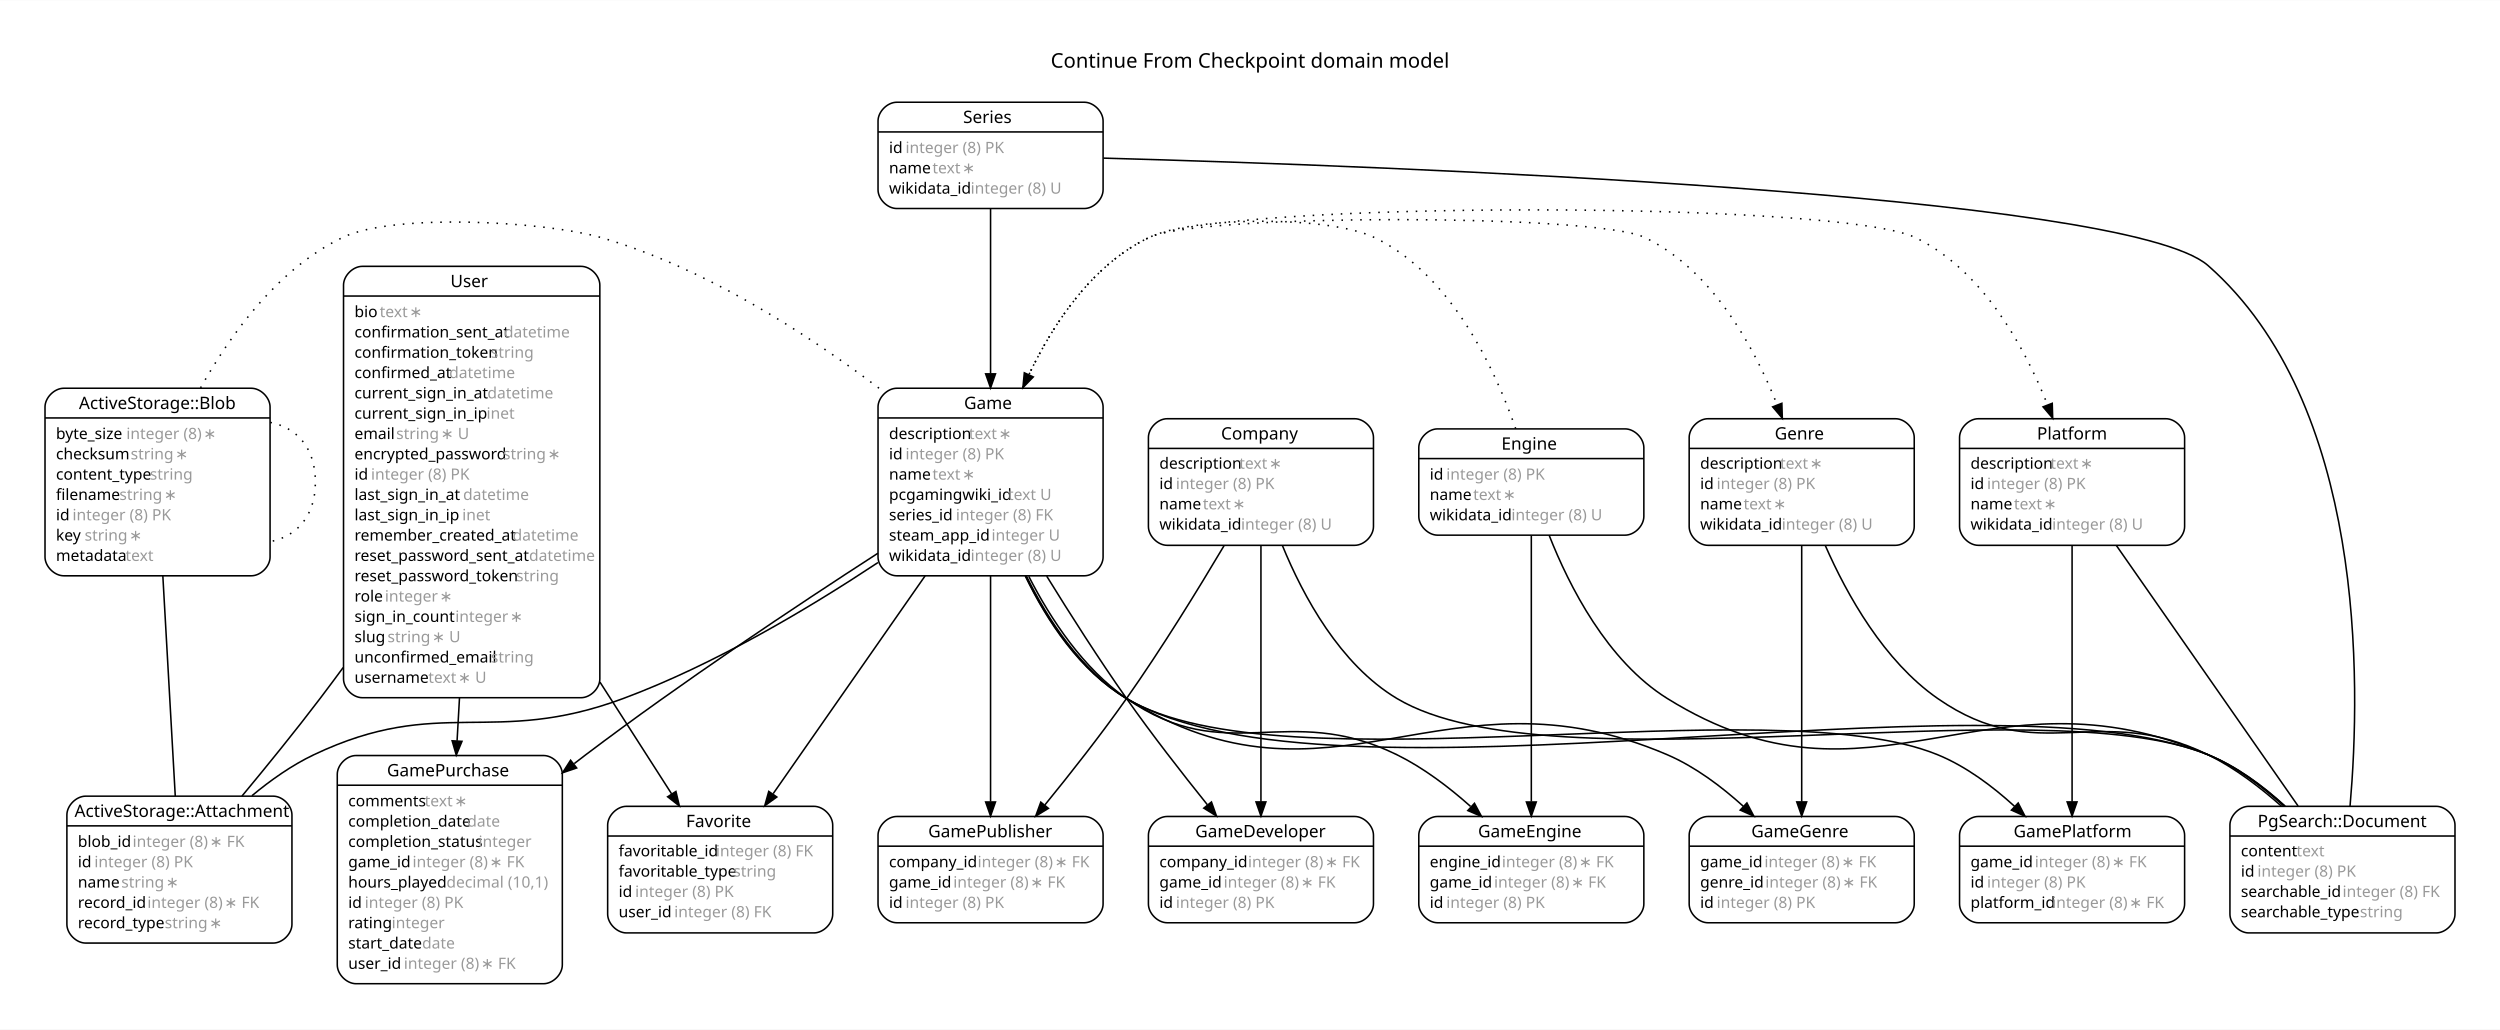
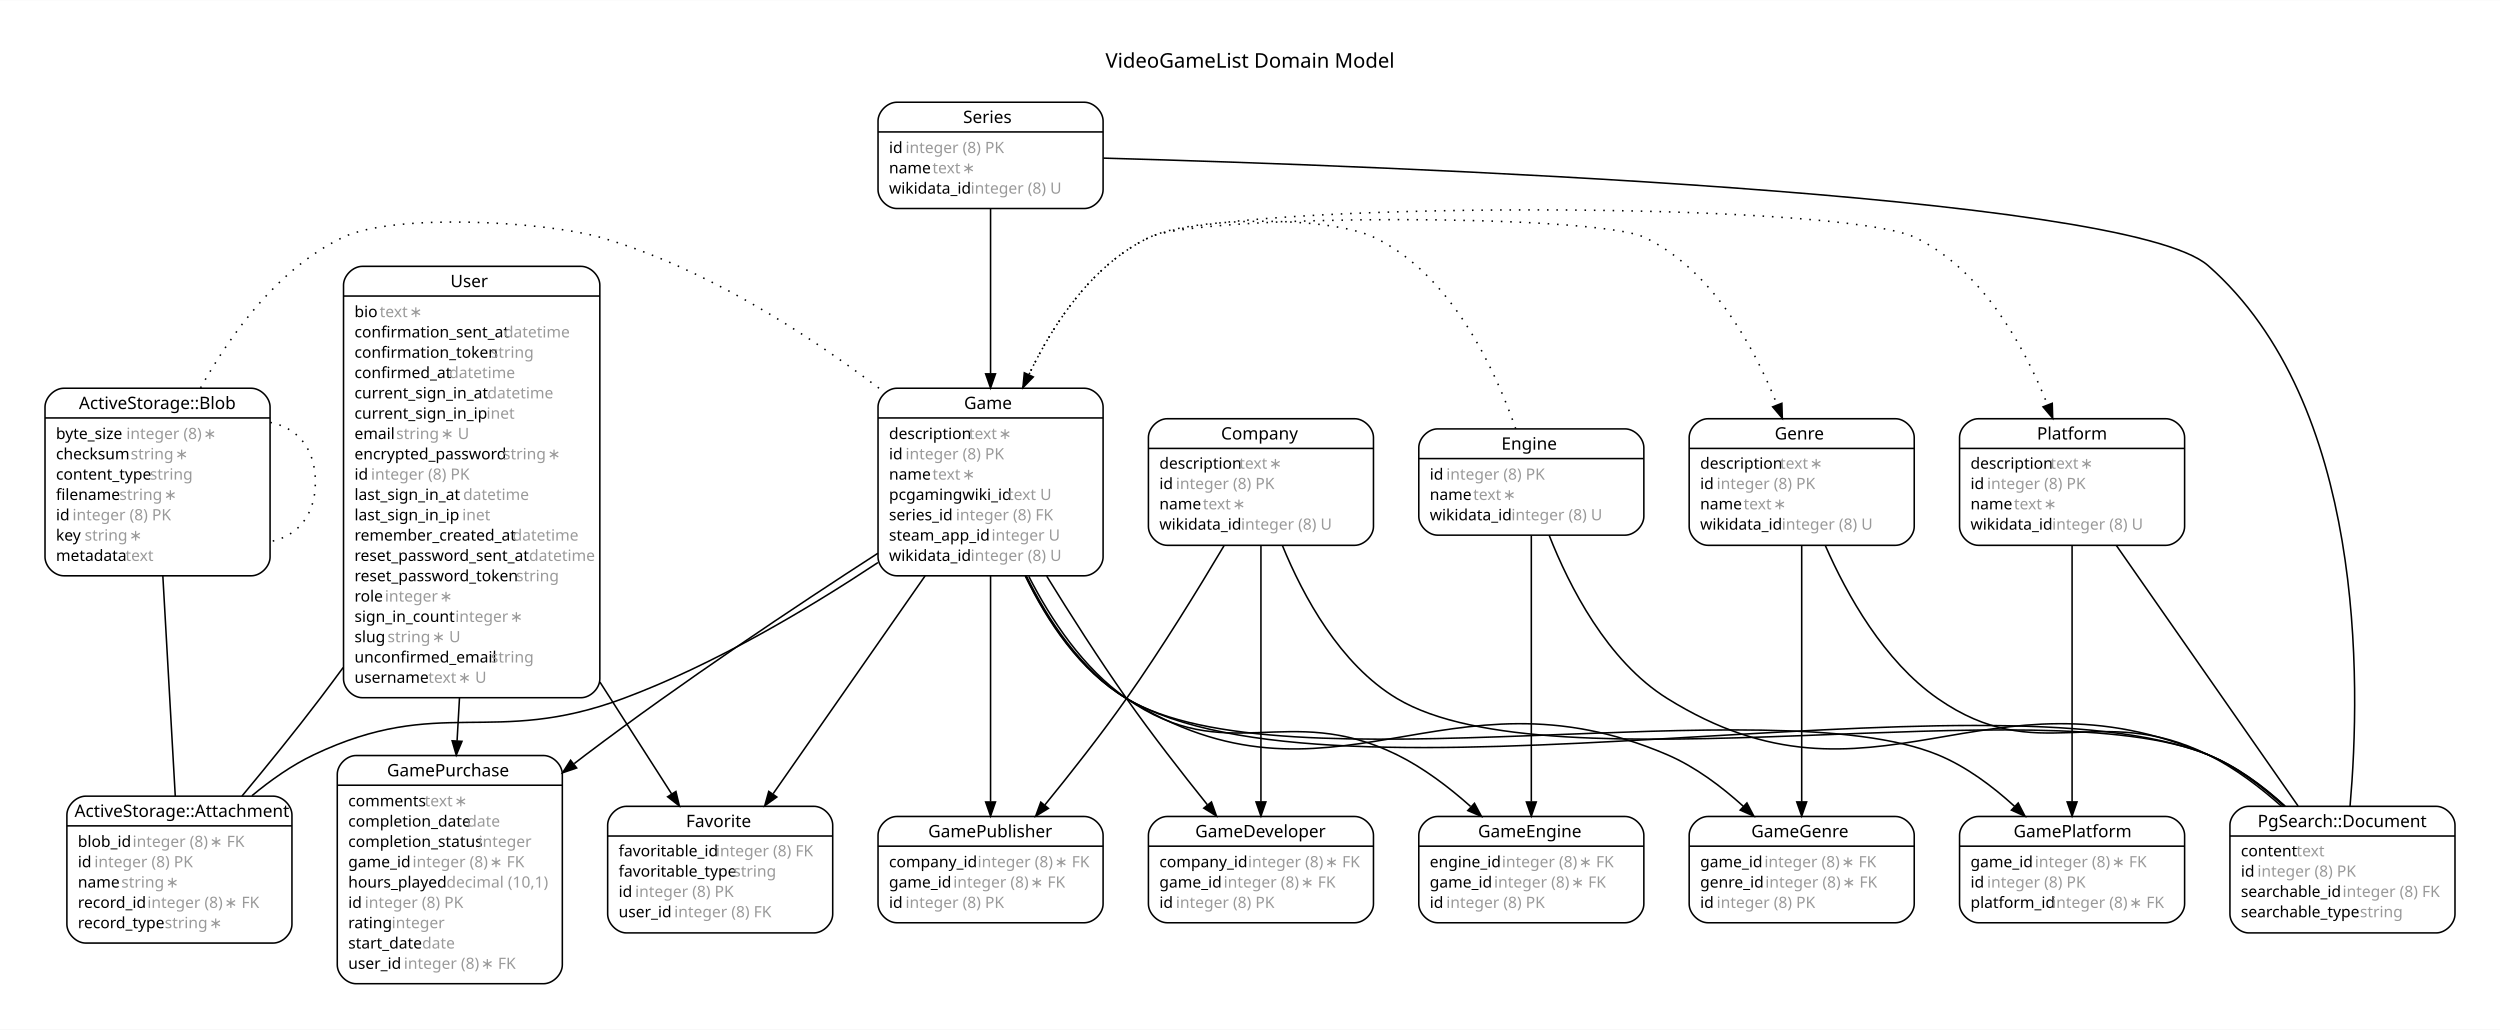
<svg xmlns="http://www.w3.org/2000/svg" width="1600pt" height="659pt" viewBox="0.00 0.00 1599.60 658.60">
  <g id="graph0" class="graph" transform="scale(1 1) rotate(0) translate(28.8 629.8)">
    <polygon fill="#ffffff" stroke="transparent" points="-28.8,28.8 -28.8,-629.8 1570.8,-629.8 1570.8,28.8 -28.8,28.8" />
-     <text text-anchor="middle" x="771" y="-586.6" font-family="Arial BoldMT" font-size="13.00" fill="#000000">Continue From Checkpoint domain model</text>
+     <text text-anchor="middle" x="771" y="-586.6" font-family="Arial BoldMT" font-size="13.00" fill="#000000">VideoGameList Domain Model</text>
    <g id="node1" class="node">
      <path fill="none" stroke="#000000" d="M26,-26.5C26,-26.5 146,-26.5 146,-26.5 152,-26.5 158,-32.5 158,-38.5 158,-38.5 158,-108.5 158,-108.5 158,-114.5 152,-120.5 146,-120.5 146,-120.5 26,-120.5 26,-120.5 20,-120.5 14,-114.5 14,-108.5 14,-108.5 14,-38.5 14,-38.5 14,-32.5 20,-26.5 26,-26.5" />
      <text text-anchor="start" x="18.884" y="-107.2" font-family="Arial BoldMT" font-size="11.00" fill="#000000">ActiveStorage::Attachment</text>
      <polyline fill="none" stroke="#000000" points="14,-101.5 158,-101.5 " />
      <text text-anchor="start" x="21" y="-88" font-family="ArialMT" font-size="10.00" fill="#000000">blob_id </text>
      <text text-anchor="start" x="56.029" y="-88" font-family="Arial ItalicMT" font-size="10.00" fill="#999999">integer (8) ∗ FK</text>
      <text text-anchor="start" x="21" y="-75" font-family="ArialMT" font-size="10.00" fill="#000000">id </text>
      <text text-anchor="start" x="31.561" y="-75" font-family="Arial ItalicMT" font-size="10.00" fill="#999999">integer (8) PK</text>
      <text text-anchor="start" x="21" y="-62" font-family="ArialMT" font-size="10.00" fill="#000000">name </text>
      <text text-anchor="start" x="48.793" y="-62" font-family="Arial ItalicMT" font-size="10.00" fill="#999999">string ∗</text>
      <text text-anchor="start" x="21" y="-49" font-family="ArialMT" font-size="10.00" fill="#000000">record_id </text>
      <text text-anchor="start" x="65.468" y="-49" font-family="Arial ItalicMT" font-size="10.00" fill="#999999">integer (8) ∗ FK</text>
      <text text-anchor="start" x="21" y="-36" font-family="ArialMT" font-size="10.00" fill="#000000">record_type </text>
      <text text-anchor="start" x="76.586" y="-36" font-family="Arial ItalicMT" font-size="10.00" fill="#999999">string ∗</text>
    </g>
    <g id="node2" class="node">
      <path fill="none" stroke="#000000" d="M12,-261.5C12,-261.5 132,-261.5 132,-261.5 138,-261.5 144,-267.5 144,-273.5 144,-273.5 144,-369.5 144,-369.5 144,-375.5 138,-381.5 132,-381.5 132,-381.5 12,-381.5 12,-381.5 6,-381.5 0,-375.5 0,-369.5 0,-369.5 0,-273.5 0,-273.5 0,-267.5 6,-261.5 12,-261.5" />
      <text text-anchor="start" x="21.695" y="-368.2" font-family="Arial BoldMT" font-size="11.00" fill="#000000">ActiveStorage::Blob</text>
      <polyline fill="none" stroke="#000000" points="0,-362.5 144,-362.5 " />
      <text text-anchor="start" x="7" y="-349" font-family="ArialMT" font-size="10.00" fill="#000000">byte_size </text>
      <text text-anchor="start" x="52.024" y="-349" font-family="Arial ItalicMT" font-size="10.00" fill="#999999">integer (8) ∗</text>
      <text text-anchor="start" x="7" y="-336" font-family="ArialMT" font-size="10.00" fill="#000000">checksum </text>
      <text text-anchor="start" x="54.793" y="-336" font-family="Arial ItalicMT" font-size="10.00" fill="#999999">string ∗</text>
      <text text-anchor="start" x="7" y="-323" font-family="ArialMT" font-size="10.00" fill="#000000">content_type </text>
      <text text-anchor="start" x="67.044" y="-323" font-family="Arial ItalicMT" font-size="10.00" fill="#999999">string</text>
      <text text-anchor="start" x="7" y="-310" font-family="ArialMT" font-size="10.00" fill="#000000">filename </text>
      <text text-anchor="start" x="47.576" y="-310" font-family="Arial ItalicMT" font-size="10.00" fill="#999999">string ∗</text>
      <text text-anchor="start" x="7" y="-297" font-family="ArialMT" font-size="10.00" fill="#000000">id </text>
      <text text-anchor="start" x="17.561" y="-297" font-family="Arial ItalicMT" font-size="10.00" fill="#999999">integer (8) PK</text>
      <text text-anchor="start" x="7" y="-284" font-family="ArialMT" font-size="10.00" fill="#000000">key </text>
      <text text-anchor="start" x="25.34" y="-284" font-family="Arial ItalicMT" font-size="10.00" fill="#999999">string ∗</text>
      <text text-anchor="start" x="7" y="-271" font-family="ArialMT" font-size="10.00" fill="#000000">metadata </text>
      <text text-anchor="start" x="51.473" y="-271" font-family="Arial ItalicMT" font-size="10.00" fill="#999999">text</text>
    </g>
    <g id="edge7" class="edge">
      <path fill="none" stroke="#000000" d="M75.389,-261.466C77.833,-218.174 81.085,-160.556 83.343,-120.575" />
    </g>
    <g id="edge11" class="edge">
      <path fill="none" stroke="#000000" stroke-dasharray="1,5" d="M144.176,-359.641C160.793,-356.354 173,-343.641 173,-321.5 173,-299.359 160.793,-286.646 144.176,-283.359" />
    </g>
    <g id="node3" class="node">
      <path fill="none" stroke="#000000" d="M718,-281C718,-281 838,-281 838,-281 844,-281 850,-287 850,-293 850,-293 850,-350 850,-350 850,-356 844,-362 838,-362 838,-362 718,-362 718,-362 712,-362 706,-356 706,-350 706,-350 706,-293 706,-293 706,-287 712,-281 718,-281" />
      <text text-anchor="start" x="752.461" y="-348.7" font-family="Arial BoldMT" font-size="11.00" fill="#000000">Company</text>
      <polyline fill="none" stroke="#000000" points="706,-343 850,-343 " />
      <text text-anchor="start" x="713" y="-330" font-family="ArialMT" font-size="10.00" fill="#000000">description </text>
      <text text-anchor="start" x="764.138" y="-330" font-family="Arial ItalicMT" font-size="10.00" fill="#999999">text ∗</text>
      <text text-anchor="start" x="713" y="-317" font-family="ArialMT" font-size="10.00" fill="#000000">id </text>
      <text text-anchor="start" x="723.562" y="-317" font-family="Arial ItalicMT" font-size="10.00" fill="#999999">integer (8) PK</text>
      <text text-anchor="start" x="713" y="-304" font-family="ArialMT" font-size="10.00" fill="#000000">name </text>
      <text text-anchor="start" x="740.793" y="-304" font-family="Arial ItalicMT" font-size="10.00" fill="#999999">text ∗</text>
      <text text-anchor="start" x="713" y="-291" font-family="ArialMT" font-size="10.00" fill="#000000">wikidata_id </text>
      <text text-anchor="start" x="765.251" y="-291" font-family="Arial ItalicMT" font-size="10.00" fill="#999999">integer (8) U</text>
    </g>
    <g id="node6" class="node">
      <path fill="none" stroke="#000000" d="M545,-261.5C545,-261.5 665,-261.5 665,-261.5 671,-261.5 677,-267.5 677,-273.5 677,-273.5 677,-369.5 677,-369.5 677,-375.5 671,-381.5 665,-381.5 665,-381.5 545,-381.5 545,-381.5 539,-381.5 533,-375.5 533,-369.5 533,-369.5 533,-273.5 533,-273.5 533,-267.5 539,-261.5 545,-261.5" />
      <text text-anchor="start" x="588.023" y="-368.2" font-family="Arial BoldMT" font-size="11.00" fill="#000000">Game</text>
      <polyline fill="none" stroke="#000000" points="533,-362.5 677,-362.5 " />
      <text text-anchor="start" x="540" y="-349" font-family="ArialMT" font-size="10.00" fill="#000000">description </text>
      <text text-anchor="start" x="591.138" y="-349" font-family="Arial ItalicMT" font-size="10.00" fill="#999999">text ∗</text>
      <text text-anchor="start" x="540" y="-336" font-family="ArialMT" font-size="10.00" fill="#000000">id </text>
      <text text-anchor="start" x="550.562" y="-336" font-family="Arial ItalicMT" font-size="10.00" fill="#999999">integer (8) PK</text>
      <text text-anchor="start" x="540" y="-323" font-family="ArialMT" font-size="10.00" fill="#000000">name </text>
      <text text-anchor="start" x="567.793" y="-323" font-family="Arial ItalicMT" font-size="10.00" fill="#999999">text ∗</text>
      <text text-anchor="start" x="540" y="-310" font-family="ArialMT" font-size="10.00" fill="#000000">pcgamingwiki_id </text>
      <text text-anchor="start" x="616.148" y="-310" font-family="Arial ItalicMT" font-size="10.00" fill="#999999">text U</text>
      <text text-anchor="start" x="540" y="-297" font-family="ArialMT" font-size="10.00" fill="#000000">series_id </text>
      <text text-anchor="start" x="582.798" y="-297" font-family="Arial ItalicMT" font-size="10.00" fill="#999999">integer (8) FK</text>
      <text text-anchor="start" x="540" y="-284" font-family="ArialMT" font-size="10.00" fill="#000000">steam_app_id </text>
      <text text-anchor="start" x="605.601" y="-284" font-family="Arial ItalicMT" font-size="10.00" fill="#999999">integer U</text>
      <text text-anchor="start" x="540" y="-271" font-family="ArialMT" font-size="10.00" fill="#000000">wikidata_id </text>
      <text text-anchor="start" x="592.251" y="-271" font-family="Arial ItalicMT" font-size="10.00" fill="#999999">integer (8) U</text>
    </g>
    <g id="node7" class="node">
      <path fill="none" stroke="#000000" d="M718,-39.5C718,-39.5 838,-39.5 838,-39.5 844,-39.5 850,-45.5 850,-51.5 850,-51.5 850,-95.5 850,-95.5 850,-101.5 844,-107.5 838,-107.5 838,-107.5 718,-107.5 718,-107.5 712,-107.5 706,-101.5 706,-95.5 706,-95.5 706,-51.5 706,-51.5 706,-45.5 712,-39.5 718,-39.5" />
      <text text-anchor="start" x="735.953" y="-94.2" font-family="Arial BoldMT" font-size="11.00" fill="#000000">GameDeveloper</text>
      <polyline fill="none" stroke="#000000" points="706,-88.5 850,-88.5 " />
      <text text-anchor="start" x="713" y="-75" font-family="ArialMT" font-size="10.00" fill="#000000">company_id </text>
      <text text-anchor="start" x="769.699" y="-75" font-family="Arial ItalicMT" font-size="10.00" fill="#999999">integer (8) ∗ FK</text>
      <text text-anchor="start" x="713" y="-62" font-family="ArialMT" font-size="10.00" fill="#000000">game_id </text>
      <text text-anchor="start" x="754.138" y="-62" font-family="Arial ItalicMT" font-size="10.00" fill="#999999">integer (8) ∗ FK</text>
      <text text-anchor="start" x="713" y="-49" font-family="ArialMT" font-size="10.00" fill="#000000">id </text>
      <text text-anchor="start" x="723.562" y="-49" font-family="Arial ItalicMT" font-size="10.00" fill="#999999">integer (8) PK</text>
    </g>
    <g id="edge16" class="edge">
      <path fill="none" stroke="#000000" d="M778,-280.825C778,-235.701 778,-163.177 778,-116.96" />
      <polygon fill="#000000" stroke="#000000" points="781.15,-116.801 778,-107.801 774.85,-116.801 781.15,-116.801" />
    </g>
    <g id="node11" class="node">
      <path fill="none" stroke="#000000" d="M545,-39.5C545,-39.5 665,-39.5 665,-39.5 671,-39.5 677,-45.5 677,-51.5 677,-51.5 677,-95.5 677,-95.5 677,-101.5 671,-107.5 665,-107.5 665,-107.5 545,-107.5 545,-107.5 539,-107.5 533,-101.5 533,-95.5 533,-95.5 533,-51.5 533,-51.5 533,-45.5 539,-39.5 545,-39.5" />
      <text text-anchor="start" x="565.093" y="-94.2" font-family="Arial BoldMT" font-size="11.00" fill="#000000">GamePublisher</text>
      <polyline fill="none" stroke="#000000" points="533,-88.5 677,-88.5 " />
      <text text-anchor="start" x="540" y="-75" font-family="ArialMT" font-size="10.00" fill="#000000">company_id </text>
      <text text-anchor="start" x="596.699" y="-75" font-family="Arial ItalicMT" font-size="10.00" fill="#999999">integer (8) ∗ FK</text>
      <text text-anchor="start" x="540" y="-62" font-family="ArialMT" font-size="10.00" fill="#000000">game_id </text>
      <text text-anchor="start" x="581.138" y="-62" font-family="Arial ItalicMT" font-size="10.00" fill="#999999">integer (8) ∗ FK</text>
      <text text-anchor="start" x="540" y="-49" font-family="ArialMT" font-size="10.00" fill="#000000">id </text>
      <text text-anchor="start" x="550.562" y="-49" font-family="Arial ItalicMT" font-size="10.00" fill="#999999">integer (8) PK</text>
    </g>
    <g id="edge18" class="edge">
      <path fill="none" stroke="#000000" d="M754.363,-280.704C737.722,-252.687 714.489,-214.935 692,-183 675.69,-159.838 656.176,-135.044 639.766,-114.917" />
      <polygon fill="#000000" stroke="#000000" points="642.013,-112.689 633.872,-107.725 637.14,-116.683 642.013,-112.689" />
    </g>
    <g id="node14" class="node">
      <path fill="none" stroke="#000000" d="M1410,-33C1410,-33 1530,-33 1530,-33 1536,-33 1542,-39 1542,-45 1542,-45 1542,-102 1542,-102 1542,-108 1536,-114 1530,-114 1530,-114 1410,-114 1410,-114 1404,-114 1398,-108 1398,-102 1398,-102 1398,-45 1398,-45 1398,-39 1404,-33 1410,-33" />
      <text text-anchor="start" x="1415.723" y="-100.7" font-family="Arial BoldMT" font-size="11.00" fill="#000000">PgSearch::Document</text>
      <polyline fill="none" stroke="#000000" points="1398,-95 1542,-95 " />
      <text text-anchor="start" x="1405" y="-82" font-family="ArialMT" font-size="10.00" fill="#000000">content </text>
      <text text-anchor="start" x="1440.581" y="-82" font-family="Arial ItalicMT" font-size="10.00" fill="#999999">text</text>
      <text text-anchor="start" x="1405" y="-69" font-family="ArialMT" font-size="10.00" fill="#000000">id </text>
      <text text-anchor="start" x="1415.562" y="-69" font-family="Arial ItalicMT" font-size="10.00" fill="#999999">integer (8) PK</text>
      <text text-anchor="start" x="1405" y="-56" font-family="ArialMT" font-size="10.00" fill="#000000">searchable_id </text>
      <text text-anchor="start" x="1470.044" y="-56" font-family="Arial ItalicMT" font-size="10.00" fill="#999999">integer (8) FK</text>
      <text text-anchor="start" x="1405" y="-43" font-family="ArialMT" font-size="10.00" fill="#000000">searchable_type </text>
      <text text-anchor="start" x="1481.162" y="-43" font-family="Arial ItalicMT" font-size="10.00" fill="#999999">string</text>
    </g>
    <g id="edge1" class="edge">
      <path fill="none" stroke="#000000" d="M791.734,-280.858C805.027,-248.381 828.58,-204.811 865,-183 964.184,-123.601 1276.993,-190.763 1384,-147 1401.997,-139.64 1418.936,-126.98 1432.944,-114.221" />
    </g>
    <g id="node4" class="node">
      <path fill="none" stroke="#000000" d="M891,-287.5C891,-287.5 1011,-287.5 1011,-287.5 1017,-287.5 1023,-293.5 1023,-299.5 1023,-299.5 1023,-343.5 1023,-343.5 1023,-349.5 1017,-355.5 1011,-355.5 1011,-355.5 891,-355.5 891,-355.5 885,-355.5 879,-349.5 879,-343.5 879,-343.5 879,-299.5 879,-299.5 879,-293.5 885,-287.5 891,-287.5" />
      <text text-anchor="start" x="931.874" y="-342.2" font-family="Arial BoldMT" font-size="11.00" fill="#000000">Engine</text>
      <polyline fill="none" stroke="#000000" points="879,-336.5 1023,-336.5 " />
      <text text-anchor="start" x="886" y="-323" font-family="ArialMT" font-size="10.00" fill="#000000">id </text>
      <text text-anchor="start" x="896.562" y="-323" font-family="Arial ItalicMT" font-size="10.00" fill="#999999">integer (8) PK</text>
      <text text-anchor="start" x="886" y="-310" font-family="ArialMT" font-size="10.00" fill="#000000">name </text>
      <text text-anchor="start" x="913.793" y="-310" font-family="Arial ItalicMT" font-size="10.00" fill="#999999">text ∗</text>
      <text text-anchor="start" x="886" y="-297" font-family="ArialMT" font-size="10.00" fill="#000000">wikidata_id </text>
      <text text-anchor="start" x="938.251" y="-297" font-family="Arial ItalicMT" font-size="10.00" fill="#999999">integer (8) U</text>
    </g>
    <g id="edge21" class="edge">
      <path fill="none" stroke="#000000" stroke-dasharray="1,5" d="M941.004,-355.62C927.59,-394.144 899.578,-454.514 850.5,-478 821.635,-491.813 735.365,-491.813 706.5,-478 670.549,-460.796 645.707,-423.964 629.6,-390.352" />
      <polygon fill="#000000" stroke="#000000" points="632.326,-388.74 625.692,-381.89 626.606,-391.382 632.326,-388.74" />
    </g>
    <g id="node8" class="node">
      <path fill="none" stroke="#000000" d="M891,-39.5C891,-39.5 1011,-39.5 1011,-39.5 1017,-39.5 1023,-45.5 1023,-51.5 1023,-51.5 1023,-95.5 1023,-95.5 1023,-101.5 1017,-107.5 1011,-107.5 1011,-107.5 891,-107.5 891,-107.5 885,-107.5 879,-101.5 879,-95.5 879,-95.5 879,-51.5 879,-51.5 879,-45.5 885,-39.5 891,-39.5" />
      <text text-anchor="start" x="916.897" y="-94.2" font-family="Arial BoldMT" font-size="11.00" fill="#000000">GameEngine</text>
      <polyline fill="none" stroke="#000000" points="879,-88.5 1023,-88.5 " />
      <text text-anchor="start" x="886" y="-75" font-family="ArialMT" font-size="10.00" fill="#000000">engine_id </text>
      <text text-anchor="start" x="932.152" y="-75" font-family="Arial ItalicMT" font-size="10.00" fill="#999999">integer (8) ∗ FK</text>
      <text text-anchor="start" x="886" y="-62" font-family="ArialMT" font-size="10.00" fill="#000000">game_id </text>
      <text text-anchor="start" x="927.138" y="-62" font-family="Arial ItalicMT" font-size="10.00" fill="#999999">integer (8) ∗ FK</text>
      <text text-anchor="start" x="886" y="-49" font-family="ArialMT" font-size="10.00" fill="#000000">id </text>
      <text text-anchor="start" x="896.562" y="-49" font-family="Arial ItalicMT" font-size="10.00" fill="#999999">integer (8) PK</text>
    </g>
    <g id="edge20" class="edge">
      <path fill="none" stroke="#000000" d="M951,-287.277C951,-242.929 951,-165.561 951,-117.066" />
      <polygon fill="#000000" stroke="#000000" points="954.15,-116.77 951,-107.77 947.85,-116.77 954.15,-116.77" />
    </g>
    <g id="edge2" class="edge">
      <path fill="none" stroke="#000000" d="M962.376,-287.5C975.24,-254.809 999.55,-206.935 1038,-183 1169.254,-101.294 1241.926,-207.98 1384,-147 1401.687,-139.408 1418.436,-126.858 1432.372,-114.258" />
    </g>
    <g id="node5" class="node">
      <path fill="none" stroke="#000000" d="M372,-33C372,-33 492,-33 492,-33 498,-33 504,-39 504,-45 504,-45 504,-102 504,-102 504,-108 498,-114 492,-114 492,-114 372,-114 372,-114 366,-114 360,-108 360,-102 360,-102 360,-45 360,-45 360,-39 366,-33 372,-33" />
      <text text-anchor="start" x="410.132" y="-100.7" font-family="Arial BoldMT" font-size="11.00" fill="#000000">Favorite</text>
      <polyline fill="none" stroke="#000000" points="360,-95 504,-95 " />
      <text text-anchor="start" x="367" y="-82" font-family="ArialMT" font-size="10.00" fill="#000000">favoritable_id </text>
      <text text-anchor="start" x="429.261" y="-82" font-family="Arial ItalicMT" font-size="10.00" fill="#999999">integer (8) FK</text>
      <text text-anchor="start" x="367" y="-69" font-family="ArialMT" font-size="10.00" fill="#000000">favoritable_type </text>
      <text text-anchor="start" x="440.379" y="-69" font-family="Arial ItalicMT" font-size="10.00" fill="#999999">string</text>
      <text text-anchor="start" x="367" y="-56" font-family="ArialMT" font-size="10.00" fill="#000000">id </text>
      <text text-anchor="start" x="377.562" y="-56" font-family="Arial ItalicMT" font-size="10.00" fill="#999999">integer (8) PK</text>
      <text text-anchor="start" x="367" y="-43" font-family="ArialMT" font-size="10.00" fill="#000000">user_id </text>
      <text text-anchor="start" x="402.576" y="-43" font-family="Arial ItalicMT" font-size="10.00" fill="#999999">integer (8) FK</text>
    </g>
    <g id="edge8" class="edge">
      <path fill="none" stroke="#000000" d="M532.96,-269.988C488.087,-240.257 428.033,-204.593 370,-183 286.172,-151.809 252.789,-185.382 172,-147 157.985,-140.342 144.43,-130.793 132.386,-120.773" />
    </g>
    <g id="edge32" class="edge">
      <path fill="none" stroke="#000000" stroke-dasharray="1,5" d="M533.614,-381.546C486.376,-417.223 421.224,-459.093 355.5,-478 320.262,-488.137 223.575,-493.828 190.5,-478 149.614,-458.434 119.226,-416.957 99.464,-381.617" />
    </g>
    <g id="edge22" class="edge">
      <path fill="none" stroke="#000000" d="M563.121,-261.466C533.309,-218.729 493.759,-162.033 465.918,-122.123" />
      <polygon fill="#000000" stroke="#000000" points="468.246,-119.953 460.513,-114.374 463.079,-123.558 468.246,-119.953" />
    </g>
    <g id="edge24" class="edge">
      <path fill="none" stroke="#000000" d="M640.913,-261.297C656.106,-236.646 674.348,-208.078 692,-183 708.233,-159.937 727.533,-135.152 743.732,-115.005" />
      <polygon fill="#000000" stroke="#000000" points="746.343,-116.785 749.548,-107.804 741.442,-112.826 746.343,-116.785" />
    </g>
    <g id="edge30" class="edge">
      <path fill="none" stroke="#000000" d="M629.424,-261.179C643.681,-233.31 664.373,-202.208 692,-183 756.482,-138.167 794.495,-181.597 865,-147 881.967,-138.674 898.329,-126.223 912.145,-113.924" />
      <polygon fill="#000000" stroke="#000000" points="914.618,-115.93 919.127,-107.528 910.362,-111.285 914.618,-115.93" />
    </g>
    <g id="node9" class="node">
      <path fill="none" stroke="#000000" d="M1064,-39.5C1064,-39.5 1184,-39.5 1184,-39.5 1190,-39.5 1196,-45.5 1196,-51.5 1196,-51.5 1196,-95.5 1196,-95.5 1196,-101.5 1190,-107.5 1184,-107.5 1184,-107.5 1064,-107.5 1064,-107.5 1058,-107.5 1052,-101.5 1052,-95.5 1052,-95.5 1052,-51.5 1052,-51.5 1052,-45.5 1058,-39.5 1064,-39.5" />
      <text text-anchor="start" x="1091.737" y="-94.2" font-family="Arial BoldMT" font-size="11.00" fill="#000000">GameGenre</text>
      <polyline fill="none" stroke="#000000" points="1052,-88.5 1196,-88.5 " />
      <text text-anchor="start" x="1059" y="-75" font-family="ArialMT" font-size="10.00" fill="#000000">game_id </text>
      <text text-anchor="start" x="1100.138" y="-75" font-family="Arial ItalicMT" font-size="10.00" fill="#999999">integer (8) ∗ FK</text>
      <text text-anchor="start" x="1059" y="-62" font-family="ArialMT" font-size="10.00" fill="#000000">genre_id </text>
      <text text-anchor="start" x="1100.699" y="-62" font-family="Arial ItalicMT" font-size="10.00" fill="#999999">integer (8) ∗ FK</text>
      <text text-anchor="start" x="1059" y="-49" font-family="ArialMT" font-size="10.00" fill="#000000">id </text>
      <text text-anchor="start" x="1069.562" y="-49" font-family="Arial ItalicMT" font-size="10.00" fill="#999999">integer (8) PK</text>
    </g>
    <g id="edge28" class="edge">
      <path fill="none" stroke="#000000" d="M627.905,-261.368C641.974,-232.828 662.952,-201.083 692,-183 823.254,-101.294 895.926,-207.98 1038,-147 1055.837,-139.344 1072.719,-126.646 1086.725,-113.939" />
      <polygon fill="#000000" stroke="#000000" points="1088.946,-116.174 1093.361,-107.722 1084.639,-111.576 1088.946,-116.174" />
    </g>
    <g id="node10" class="node">
      <path fill="none" stroke="#000000" d="M1237,-39.5C1237,-39.5 1357,-39.5 1357,-39.5 1363,-39.5 1369,-45.5 1369,-51.5 1369,-51.5 1369,-95.5 1369,-95.5 1369,-101.5 1363,-107.5 1357,-107.5 1357,-107.5 1237,-107.5 1237,-107.5 1231,-107.5 1225,-101.5 1225,-95.5 1225,-95.5 1225,-51.5 1225,-51.5 1225,-45.5 1231,-39.5 1237,-39.5" />
      <text text-anchor="start" x="1259.545" y="-94.2" font-family="Arial BoldMT" font-size="11.00" fill="#000000">GamePlatform</text>
      <polyline fill="none" stroke="#000000" points="1225,-88.5 1369,-88.5 " />
      <text text-anchor="start" x="1232" y="-75" font-family="ArialMT" font-size="10.00" fill="#000000">game_id </text>
      <text text-anchor="start" x="1273.138" y="-75" font-family="Arial ItalicMT" font-size="10.00" fill="#999999">integer (8) ∗ FK</text>
      <text text-anchor="start" x="1232" y="-62" font-family="ArialMT" font-size="10.00" fill="#000000">id </text>
      <text text-anchor="start" x="1242.562" y="-62" font-family="Arial ItalicMT" font-size="10.00" fill="#999999">integer (8) PK</text>
      <text text-anchor="start" x="1232" y="-49" font-family="ArialMT" font-size="10.00" fill="#000000">platform_id </text>
      <text text-anchor="start" x="1284.246" y="-49" font-family="Arial ItalicMT" font-size="10.00" fill="#999999">integer (8) ∗ FK</text>
    </g>
    <g id="edge26" class="edge">
      <path fill="none" stroke="#000000" d="M627.473,-261.302C641.475,-232.56 662.523,-200.653 692,-183 791.184,-123.601 1103.993,-190.763 1211,-147 1229.122,-139.589 1246.171,-126.804 1260.235,-113.955" />
      <polygon fill="#000000" stroke="#000000" points="1262.513,-116.136 1266.891,-107.665 1258.186,-111.557 1262.513,-116.136" />
    </g>
    <g id="edge25" class="edge">
      <path fill="none" stroke="#000000" d="M605,-261.466C605,-216.875 605,-157.086 605,-117.025" />
      <polygon fill="#000000" stroke="#000000" points="608.15,-116.788 605,-107.788 601.85,-116.788 608.15,-116.788" />
    </g>
    <g id="node12" class="node">
      <path fill="none" stroke="#000000" d="M199,-.5C199,-.5 319,-.5 319,-.5 325,-.5 331,-6.5 331,-12.5 331,-12.5 331,-134.5 331,-134.5 331,-140.5 325,-146.5 319,-146.5 319,-146.5 199,-146.5 199,-146.5 193,-146.5 187,-140.5 187,-134.5 187,-134.5 187,-12.5 187,-12.5 187,-6.5 193,-.5 199,-.5" />
      <text text-anchor="start" x="218.787" y="-133.2" font-family="Arial BoldMT" font-size="11.00" fill="#000000">GamePurchase</text>
      <polyline fill="none" stroke="#000000" points="187,-127.5 331,-127.5 " />
      <text text-anchor="start" x="194" y="-114" font-family="ArialMT" font-size="10.00" fill="#000000">comments </text>
      <text text-anchor="start" x="242.901" y="-114" font-family="Arial ItalicMT" font-size="10.00" fill="#999999">text ∗</text>
      <text text-anchor="start" x="194" y="-101" font-family="ArialMT" font-size="10.00" fill="#000000">completion_date </text>
      <text text-anchor="start" x="270.162" y="-101" font-family="Arial ItalicMT" font-size="10.00" fill="#999999">date</text>
      <text text-anchor="start" x="194" y="-88" font-family="ArialMT" font-size="10.00" fill="#000000">completion_status </text>
      <text text-anchor="start" x="277.379" y="-88" font-family="Arial ItalicMT" font-size="10.00" fill="#999999">integer</text>
      <text text-anchor="start" x="194" y="-75" font-family="ArialMT" font-size="10.00" fill="#000000">game_id </text>
      <text text-anchor="start" x="235.138" y="-75" font-family="Arial ItalicMT" font-size="10.00" fill="#999999">integer (8) ∗ FK</text>
      <text text-anchor="start" x="194" y="-62" font-family="ArialMT" font-size="10.00" fill="#000000">hours_played </text>
      <text text-anchor="start" x="256.822" y="-62" font-family="Arial ItalicMT" font-size="10.00" fill="#999999">decimal (10,1)</text>
      <text text-anchor="start" x="194" y="-49" font-family="ArialMT" font-size="10.00" fill="#000000">id </text>
      <text text-anchor="start" x="204.561" y="-49" font-family="Arial ItalicMT" font-size="10.00" fill="#999999">integer (8) PK</text>
      <text text-anchor="start" x="194" y="-36" font-family="ArialMT" font-size="10.00" fill="#000000">rating </text>
      <text text-anchor="start" x="221.793" y="-36" font-family="Arial ItalicMT" font-size="10.00" fill="#999999">integer</text>
      <text text-anchor="start" x="194" y="-23" font-family="ArialMT" font-size="10.00" fill="#000000">start_date </text>
      <text text-anchor="start" x="241.251" y="-23" font-family="Arial ItalicMT" font-size="10.00" fill="#999999">date</text>
      <text text-anchor="start" x="194" y="-10" font-family="ArialMT" font-size="10.00" fill="#000000">user_id </text>
      <text text-anchor="start" x="229.576" y="-10" font-family="Arial ItalicMT" font-size="10.00" fill="#999999">integer (8) ∗ FK</text>
    </g>
    <g id="edge23" class="edge">
      <path fill="none" stroke="#000000" d="M532.923,-275.943C480.136,-241.862 407.314,-193.339 346,-147 343.555,-145.152 341.087,-143.258 338.608,-141.332" />
      <polygon fill="#000000" stroke="#000000" points="340.17,-138.553 331.149,-135.463 336.275,-143.504 340.17,-138.553" />
    </g>
    <g id="node13" class="node">
      <path fill="none" stroke="#000000" d="M1064,-281C1064,-281 1184,-281 1184,-281 1190,-281 1196,-287 1196,-293 1196,-293 1196,-350 1196,-350 1196,-356 1190,-362 1184,-362 1184,-362 1064,-362 1064,-362 1058,-362 1052,-356 1052,-350 1052,-350 1052,-293 1052,-293 1052,-287 1058,-281 1064,-281" />
      <text text-anchor="start" x="1106.714" y="-348.7" font-family="Arial BoldMT" font-size="11.00" fill="#000000">Genre</text>
      <polyline fill="none" stroke="#000000" points="1052,-343 1196,-343 " />
      <text text-anchor="start" x="1059" y="-330" font-family="ArialMT" font-size="10.00" fill="#000000">description </text>
      <text text-anchor="start" x="1110.138" y="-330" font-family="Arial ItalicMT" font-size="10.00" fill="#999999">text ∗</text>
      <text text-anchor="start" x="1059" y="-317" font-family="ArialMT" font-size="10.00" fill="#000000">id </text>
      <text text-anchor="start" x="1069.562" y="-317" font-family="Arial ItalicMT" font-size="10.00" fill="#999999">integer (8) PK</text>
      <text text-anchor="start" x="1059" y="-304" font-family="ArialMT" font-size="10.00" fill="#000000">name </text>
      <text text-anchor="start" x="1086.793" y="-304" font-family="Arial ItalicMT" font-size="10.00" fill="#999999">text ∗</text>
      <text text-anchor="start" x="1059" y="-291" font-family="ArialMT" font-size="10.00" fill="#000000">wikidata_id </text>
      <text text-anchor="start" x="1111.251" y="-291" font-family="Arial ItalicMT" font-size="10.00" fill="#999999">integer (8) U</text>
    </g>
    <g id="edge29" class="edge">
      <path fill="none" stroke="#000000" stroke-dasharray="1,5" d="M625.692,-381.89C641.576,-417.58 667.503,-459.338 706.5,-478 738.272,-493.204 991.728,-493.204 1023.5,-478 1066.374,-457.483 1093.171,-408.818 1108.204,-371.159" />
      <polygon fill="#000000" stroke="#000000" points="1111.307,-371.865 1111.595,-362.334 1105.426,-369.605 1111.307,-371.865" />
    </g>
    <g id="edge3" class="edge">
      <path fill="none" stroke="#000000" d="M627.174,-261.446C641.141,-232.554 662.249,-200.47 692,-183 824.786,-105.029 1240.975,-204.057 1384,-147 1402.243,-139.723 1419.356,-126.915 1433.438,-114.009" />
    </g>
    <g id="node15" class="node">
      <path fill="none" stroke="#000000" d="M1237,-281C1237,-281 1357,-281 1357,-281 1363,-281 1369,-287 1369,-293 1369,-293 1369,-350 1369,-350 1369,-356 1363,-362 1357,-362 1357,-362 1237,-362 1237,-362 1231,-362 1225,-356 1225,-350 1225,-350 1225,-293 1225,-293 1225,-287 1231,-281 1237,-281" />
      <text text-anchor="start" x="1274.523" y="-348.7" font-family="Arial BoldMT" font-size="11.00" fill="#000000">Platform</text>
      <polyline fill="none" stroke="#000000" points="1225,-343 1369,-343 " />
      <text text-anchor="start" x="1232" y="-330" font-family="ArialMT" font-size="10.00" fill="#000000">description </text>
      <text text-anchor="start" x="1283.138" y="-330" font-family="Arial ItalicMT" font-size="10.00" fill="#999999">text ∗</text>
      <text text-anchor="start" x="1232" y="-317" font-family="ArialMT" font-size="10.00" fill="#000000">id </text>
      <text text-anchor="start" x="1242.562" y="-317" font-family="Arial ItalicMT" font-size="10.00" fill="#999999">integer (8) PK</text>
      <text text-anchor="start" x="1232" y="-304" font-family="ArialMT" font-size="10.00" fill="#000000">name </text>
      <text text-anchor="start" x="1259.793" y="-304" font-family="Arial ItalicMT" font-size="10.00" fill="#999999">text ∗</text>
      <text text-anchor="start" x="1232" y="-291" font-family="ArialMT" font-size="10.00" fill="#000000">wikidata_id </text>
      <text text-anchor="start" x="1284.251" y="-291" font-family="Arial ItalicMT" font-size="10.00" fill="#999999">integer (8) U</text>
    </g>
    <g id="edge27" class="edge">
      <path fill="none" stroke="#000000" stroke-dasharray="1,5" d="M625.692,-381.89C641.576,-417.58 667.503,-459.338 706.5,-478 755.611,-501.502 1147.389,-501.502 1196.5,-478 1239.374,-457.483 1266.171,-408.818 1281.204,-371.159" />
      <polygon fill="#000000" stroke="#000000" points="1284.307,-371.865 1284.595,-362.334 1278.426,-369.605 1284.307,-371.865" />
    </g>
    <g id="edge33" class="edge">
      <path fill="none" stroke="#000000" d="M1124,-280.825C1124,-235.701 1124,-163.177 1124,-116.96" />
      <polygon fill="#000000" stroke="#000000" points="1127.15,-116.801 1124,-107.801 1120.85,-116.801 1127.15,-116.801" />
    </g>
    <g id="edge4" class="edge">
      <path fill="none" stroke="#000000" d="M1139.105,-280.837C1152.969,-249.245 1176.612,-206.909 1211,-183 1275.482,-138.167 1313.495,-181.597 1384,-147 1400.927,-138.694 1417.252,-126.282 1431.047,-114.011" />
    </g>
    <g id="edge34" class="edge">
      <path fill="none" stroke="#000000" d="M1297,-280.825C1297,-235.701 1297,-163.177 1297,-116.96" />
      <polygon fill="#000000" stroke="#000000" points="1300.15,-116.801 1297,-107.801 1293.85,-116.801 1300.15,-116.801" />
    </g>
    <g id="edge5" class="edge">
      <path fill="none" stroke="#000000" d="M1325.374,-280.825C1357.486,-234.791 1409.492,-160.24 1441.611,-114.197" />
    </g>
    <g id="node16" class="node">
      <path fill="none" stroke="#000000" d="M545,-496.5C545,-496.5 665,-496.5 665,-496.5 671,-496.5 677,-502.5 677,-508.5 677,-508.5 677,-552.5 677,-552.5 677,-558.5 671,-564.5 665,-564.5 665,-564.5 545,-564.5 545,-564.5 539,-564.5 533,-558.5 533,-552.5 533,-552.5 533,-508.5 533,-508.5 533,-502.5 539,-496.5 545,-496.5" />
      <text text-anchor="start" x="587.41" y="-551.2" font-family="Arial BoldMT" font-size="11.00" fill="#000000">Series</text>
      <polyline fill="none" stroke="#000000" points="533,-545.5 677,-545.5 " />
      <text text-anchor="start" x="540" y="-532" font-family="ArialMT" font-size="10.00" fill="#000000">id </text>
      <text text-anchor="start" x="550.562" y="-532" font-family="Arial ItalicMT" font-size="10.00" fill="#999999">integer (8) PK</text>
      <text text-anchor="start" x="540" y="-519" font-family="ArialMT" font-size="10.00" fill="#000000">name </text>
      <text text-anchor="start" x="567.793" y="-519" font-family="Arial ItalicMT" font-size="10.00" fill="#999999">text ∗</text>
      <text text-anchor="start" x="540" y="-506" font-family="ArialMT" font-size="10.00" fill="#000000">wikidata_id </text>
      <text text-anchor="start" x="592.251" y="-506" font-family="Arial ItalicMT" font-size="10.00" fill="#999999">integer (8) U</text>
    </g>
    <g id="edge31" class="edge">
      <path fill="none" stroke="#000000" d="M605,-496.455C605,-467.999 605,-426.495 605,-391.053" />
      <polygon fill="#000000" stroke="#000000" points="608.15,-390.71 605,-381.711 601.85,-390.711 608.15,-390.71" />
    </g>
    <g id="edge6" class="edge">
      <path fill="none" stroke="#000000" d="M677.196,-528.748C860.207,-523.643 1331.535,-506.113 1384,-460 1484.554,-371.619 1481.888,-194.03 1474.855,-114.11" />
    </g>
    <g id="node17" class="node">
      <path fill="none" stroke="#000000" d="M203,-183.5C203,-183.5 343,-183.5 343,-183.5 349,-183.5 355,-189.5 355,-195.5 355,-195.5 355,-447.5 355,-447.5 355,-453.5 349,-459.5 343,-459.5 343,-459.5 203,-459.5 203,-459.5 197,-459.5 191,-453.5 191,-447.5 191,-447.5 191,-195.5 191,-195.5 191,-189.5 197,-183.5 203,-183.5" />
      <text text-anchor="start" x="259.388" y="-446.2" font-family="Arial BoldMT" font-size="11.00" fill="#000000">User</text>
      <polyline fill="none" stroke="#000000" points="191,-440.5 355,-440.5 " />
      <text text-anchor="start" x="198" y="-427" font-family="ArialMT" font-size="10.00" fill="#000000">bio </text>
      <text text-anchor="start" x="214.123" y="-427" font-family="Arial ItalicMT" font-size="10.00" fill="#999999">text ∗</text>
      <text text-anchor="start" x="198" y="-414" font-family="ArialMT" font-size="10.00" fill="#000000">confirmation_sent_at </text>
      <text text-anchor="start" x="293.61" y="-414" font-family="Arial ItalicMT" font-size="10.00" fill="#999999">datetime</text>
      <text text-anchor="start" x="198" y="-401" font-family="ArialMT" font-size="10.00" fill="#000000">confirmation_token </text>
      <text text-anchor="start" x="285.271" y="-401" font-family="Arial ItalicMT" font-size="10.00" fill="#999999">string</text>
      <text text-anchor="start" x="198" y="-388" font-family="ArialMT" font-size="10.00" fill="#000000">confirmed_at </text>
      <text text-anchor="start" x="258.586" y="-388" font-family="Arial ItalicMT" font-size="10.00" fill="#999999">datetime</text>
      <text text-anchor="start" x="198" y="-375" font-family="ArialMT" font-size="10.00" fill="#000000">current_sign_in_at </text>
      <text text-anchor="start" x="283.054" y="-375" font-family="Arial ItalicMT" font-size="10.00" fill="#999999">datetime</text>
      <text text-anchor="start" x="198" y="-362" font-family="ArialMT" font-size="10.00" fill="#000000">current_sign_in_ip </text>
      <text text-anchor="start" x="282.497" y="-362" font-family="Arial ItalicMT" font-size="10.00" fill="#999999">inet</text>
      <text text-anchor="start" x="198" y="-349" font-family="ArialMT" font-size="10.00" fill="#000000">email </text>
      <text text-anchor="start" x="224.675" y="-349" font-family="Arial ItalicMT" font-size="10.00" fill="#999999">string ∗ U</text>
      <text text-anchor="start" x="198" y="-336" font-family="ArialMT" font-size="10.00" fill="#000000">encrypted_password </text>
      <text text-anchor="start" x="293.054" y="-336" font-family="Arial ItalicMT" font-size="10.00" fill="#999999">string ∗</text>
      <text text-anchor="start" x="198" y="-323" font-family="ArialMT" font-size="10.00" fill="#000000">id </text>
      <text text-anchor="start" x="208.561" y="-323" font-family="Arial ItalicMT" font-size="10.00" fill="#999999">integer (8) PK</text>
      <text text-anchor="start" x="198" y="-310" font-family="ArialMT" font-size="10.00" fill="#000000">last_sign_in_at </text>
      <text text-anchor="start" x="267.492" y="-310" font-family="Arial ItalicMT" font-size="10.00" fill="#999999">datetime</text>
      <text text-anchor="start" x="198" y="-297" font-family="ArialMT" font-size="10.00" fill="#000000">last_sign_in_ip </text>
      <text text-anchor="start" x="266.935" y="-297" font-family="Arial ItalicMT" font-size="10.00" fill="#999999">inet</text>
      <text text-anchor="start" x="198" y="-284" font-family="ArialMT" font-size="10.00" fill="#000000">remember_created_at </text>
      <text text-anchor="start" x="299.162" y="-284" font-family="Arial ItalicMT" font-size="10.00" fill="#999999">datetime</text>
      <text text-anchor="start" x="197.956" y="-271" font-family="ArialMT" font-size="10.00" fill="#000000">reset_password_sent_at </text>
      <text text-anchor="start" x="309.69" y="-271" font-family="Arial ItalicMT" font-size="10.00" fill="#999999">datetime</text>
      <text text-anchor="start" x="198" y="-258" font-family="ArialMT" font-size="10.00" fill="#000000">reset_password_token </text>
      <text text-anchor="start" x="301.394" y="-258" font-family="Arial ItalicMT" font-size="10.00" fill="#999999">string</text>
      <text text-anchor="start" x="198" y="-245" font-family="ArialMT" font-size="10.00" fill="#000000">role </text>
      <text text-anchor="start" x="217.453" y="-245" font-family="Arial ItalicMT" font-size="10.00" fill="#999999">integer ∗</text>
      <text text-anchor="start" x="198" y="-232" font-family="ArialMT" font-size="10.00" fill="#000000">sign_in_count </text>
      <text text-anchor="start" x="262.492" y="-232" font-family="Arial ItalicMT" font-size="10.00" fill="#999999">integer ∗</text>
      <text text-anchor="start" x="198" y="-219" font-family="ArialMT" font-size="10.00" fill="#000000">slug </text>
      <text text-anchor="start" x="219.123" y="-219" font-family="Arial ItalicMT" font-size="10.00" fill="#999999">string ∗ U</text>
      <text text-anchor="start" x="198" y="-206" font-family="ArialMT" font-size="10.00" fill="#000000">unconfirmed_email </text>
      <text text-anchor="start" x="285.266" y="-206" font-family="Arial ItalicMT" font-size="10.00" fill="#999999">string</text>
      <text text-anchor="start" x="198" y="-193" font-family="ArialMT" font-size="10.00" fill="#000000">username </text>
      <text text-anchor="start" x="245.246" y="-193" font-family="Arial ItalicMT" font-size="10.00" fill="#999999">text ∗ U</text>
    </g>
    <g id="edge9" class="edge">
      <path fill="none" stroke="#000000" d="M190.786,-202.818C185.835,-196.076 180.882,-189.429 176,-183 160.151,-162.128 141.913,-139.672 126.016,-120.561" />
    </g>
    <g id="edge14" class="edge">
      <path fill="none" stroke="#000000" d="M355.062,-193.505C371.423,-167.984 387.64,-142.69 400.936,-121.952" />
      <polygon fill="#000000" stroke="#000000" points="403.677,-123.512 405.883,-114.236 398.374,-120.112 403.677,-123.512" />
    </g>
    <g id="edge12" class="edge">
      <path fill="none" stroke="#000000" d="M265.202,-183.359C264.675,-174.032 264.155,-164.812 263.652,-155.915" />
      <polygon fill="#000000" stroke="#000000" points="266.789,-155.578 263.136,-146.77 260.499,-155.933 266.789,-155.578" />
    </g>
  </g>
</svg>
